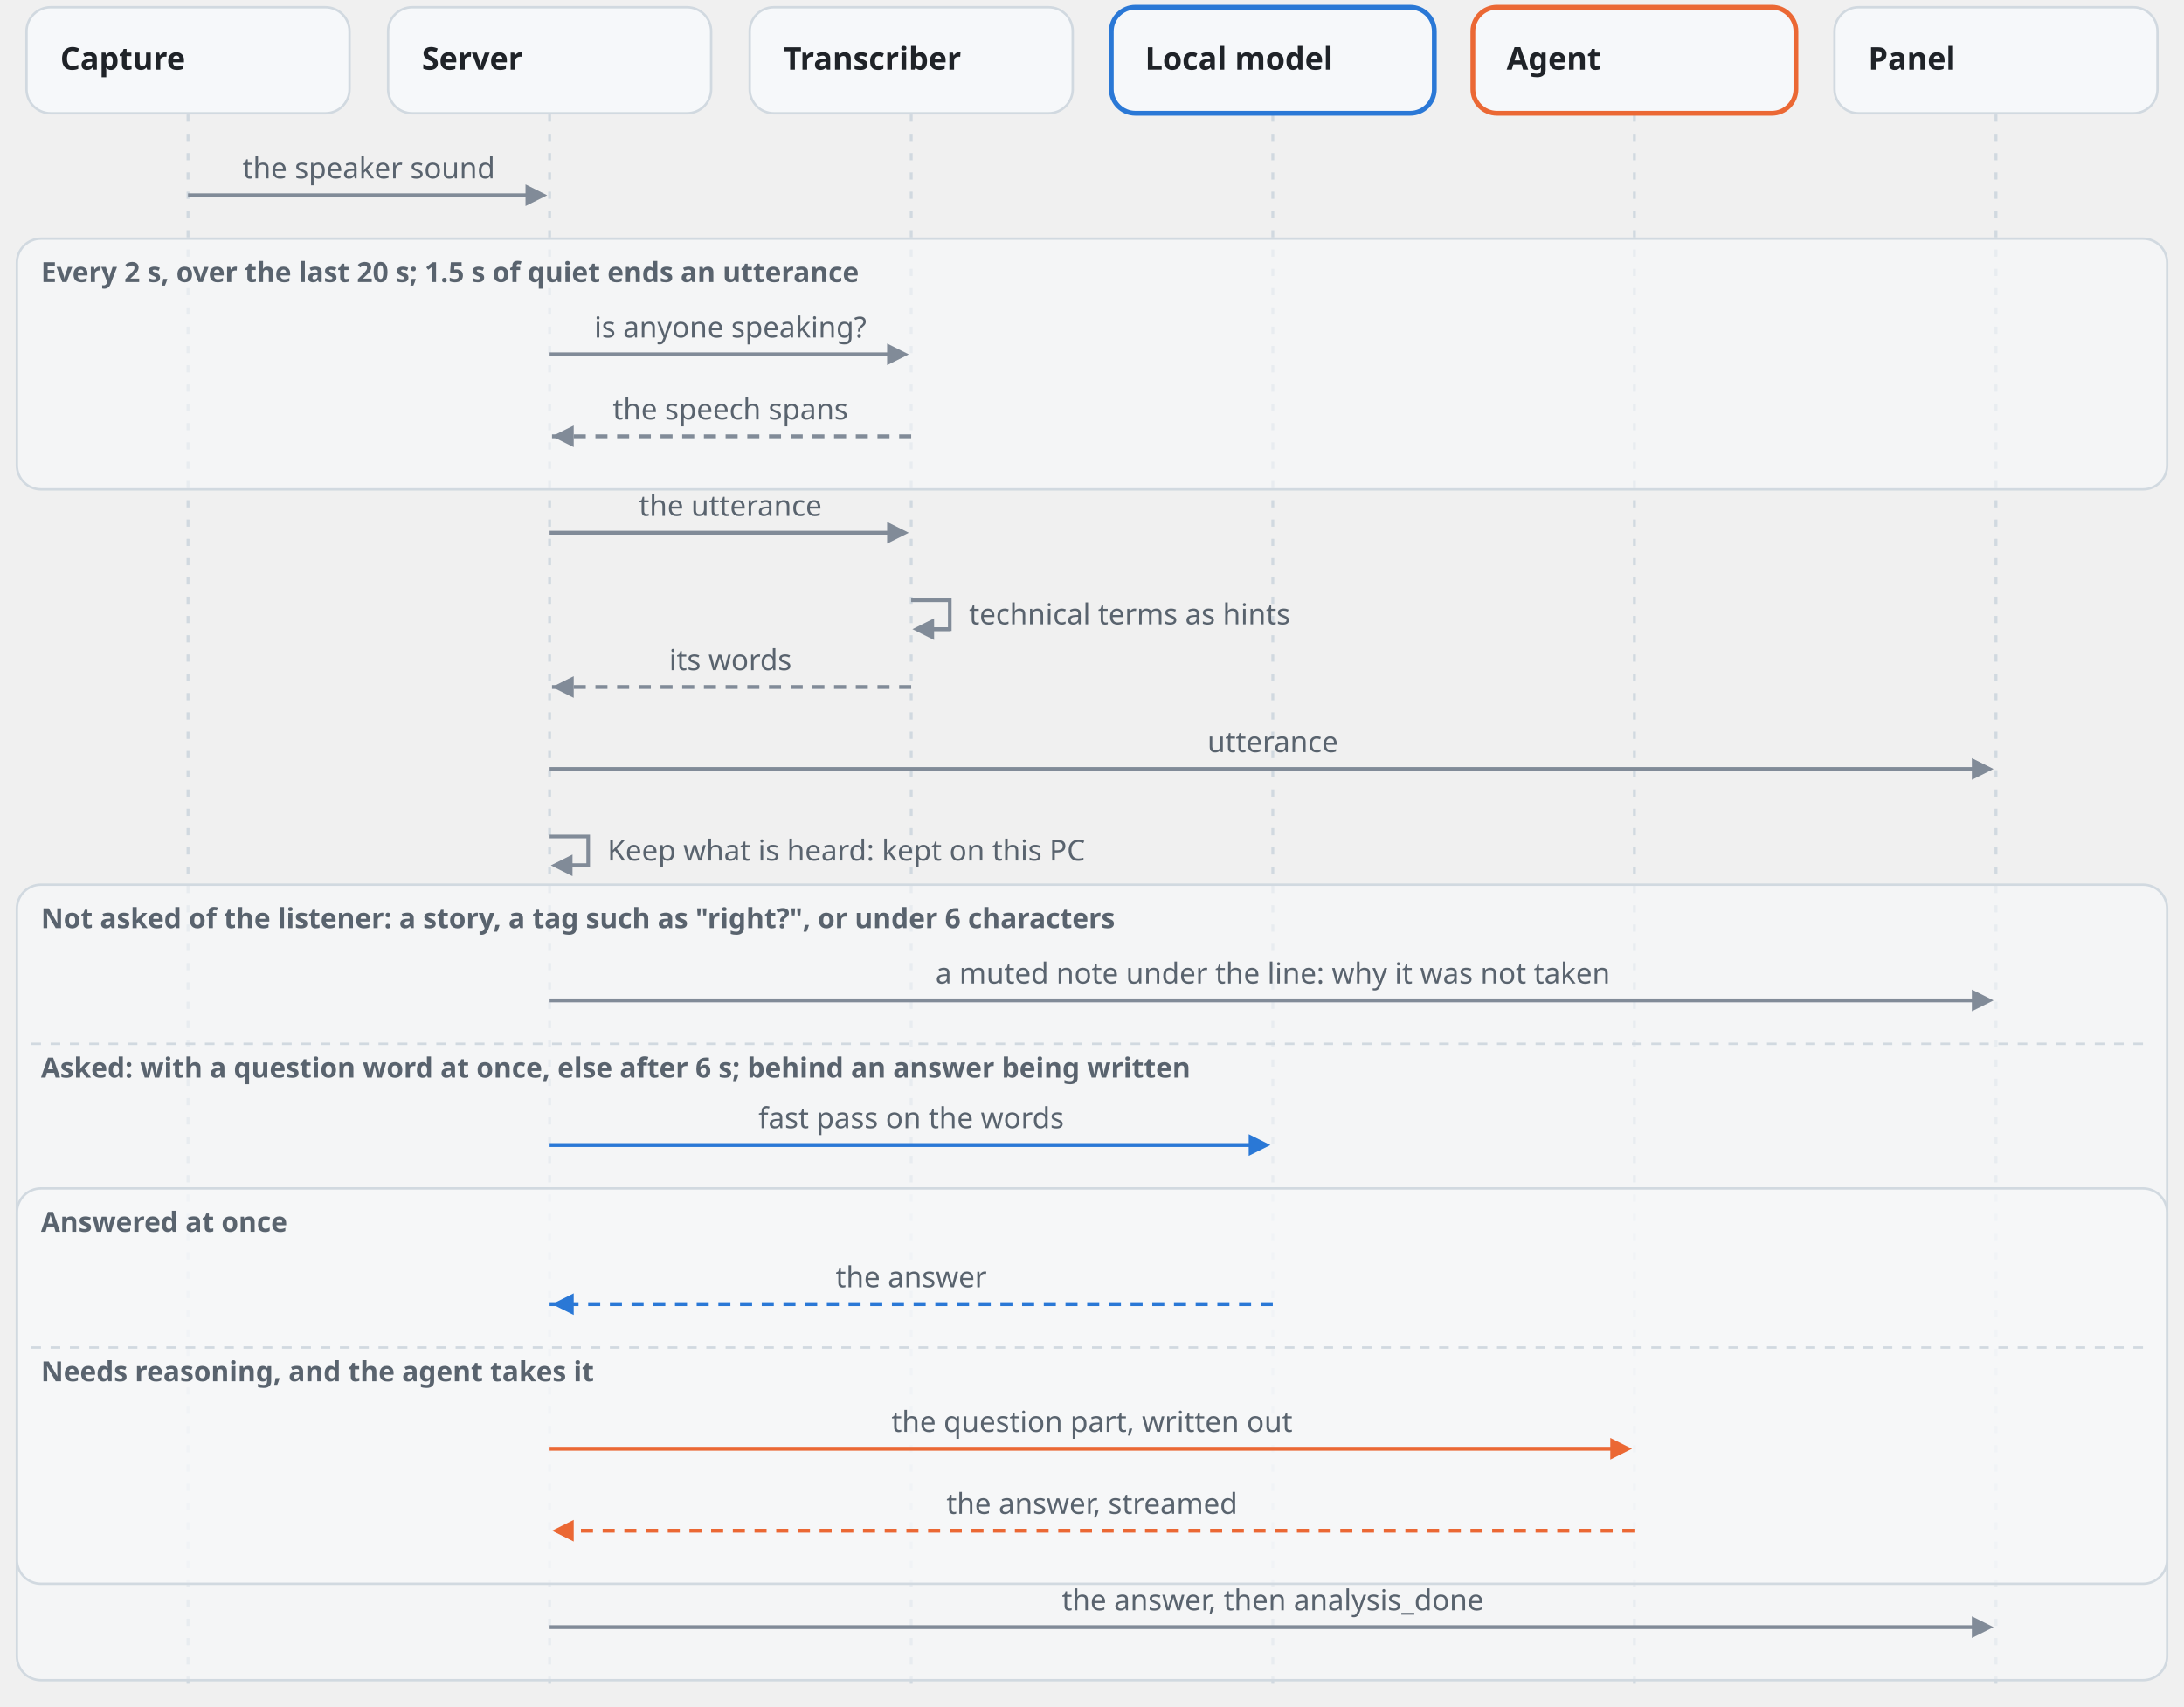
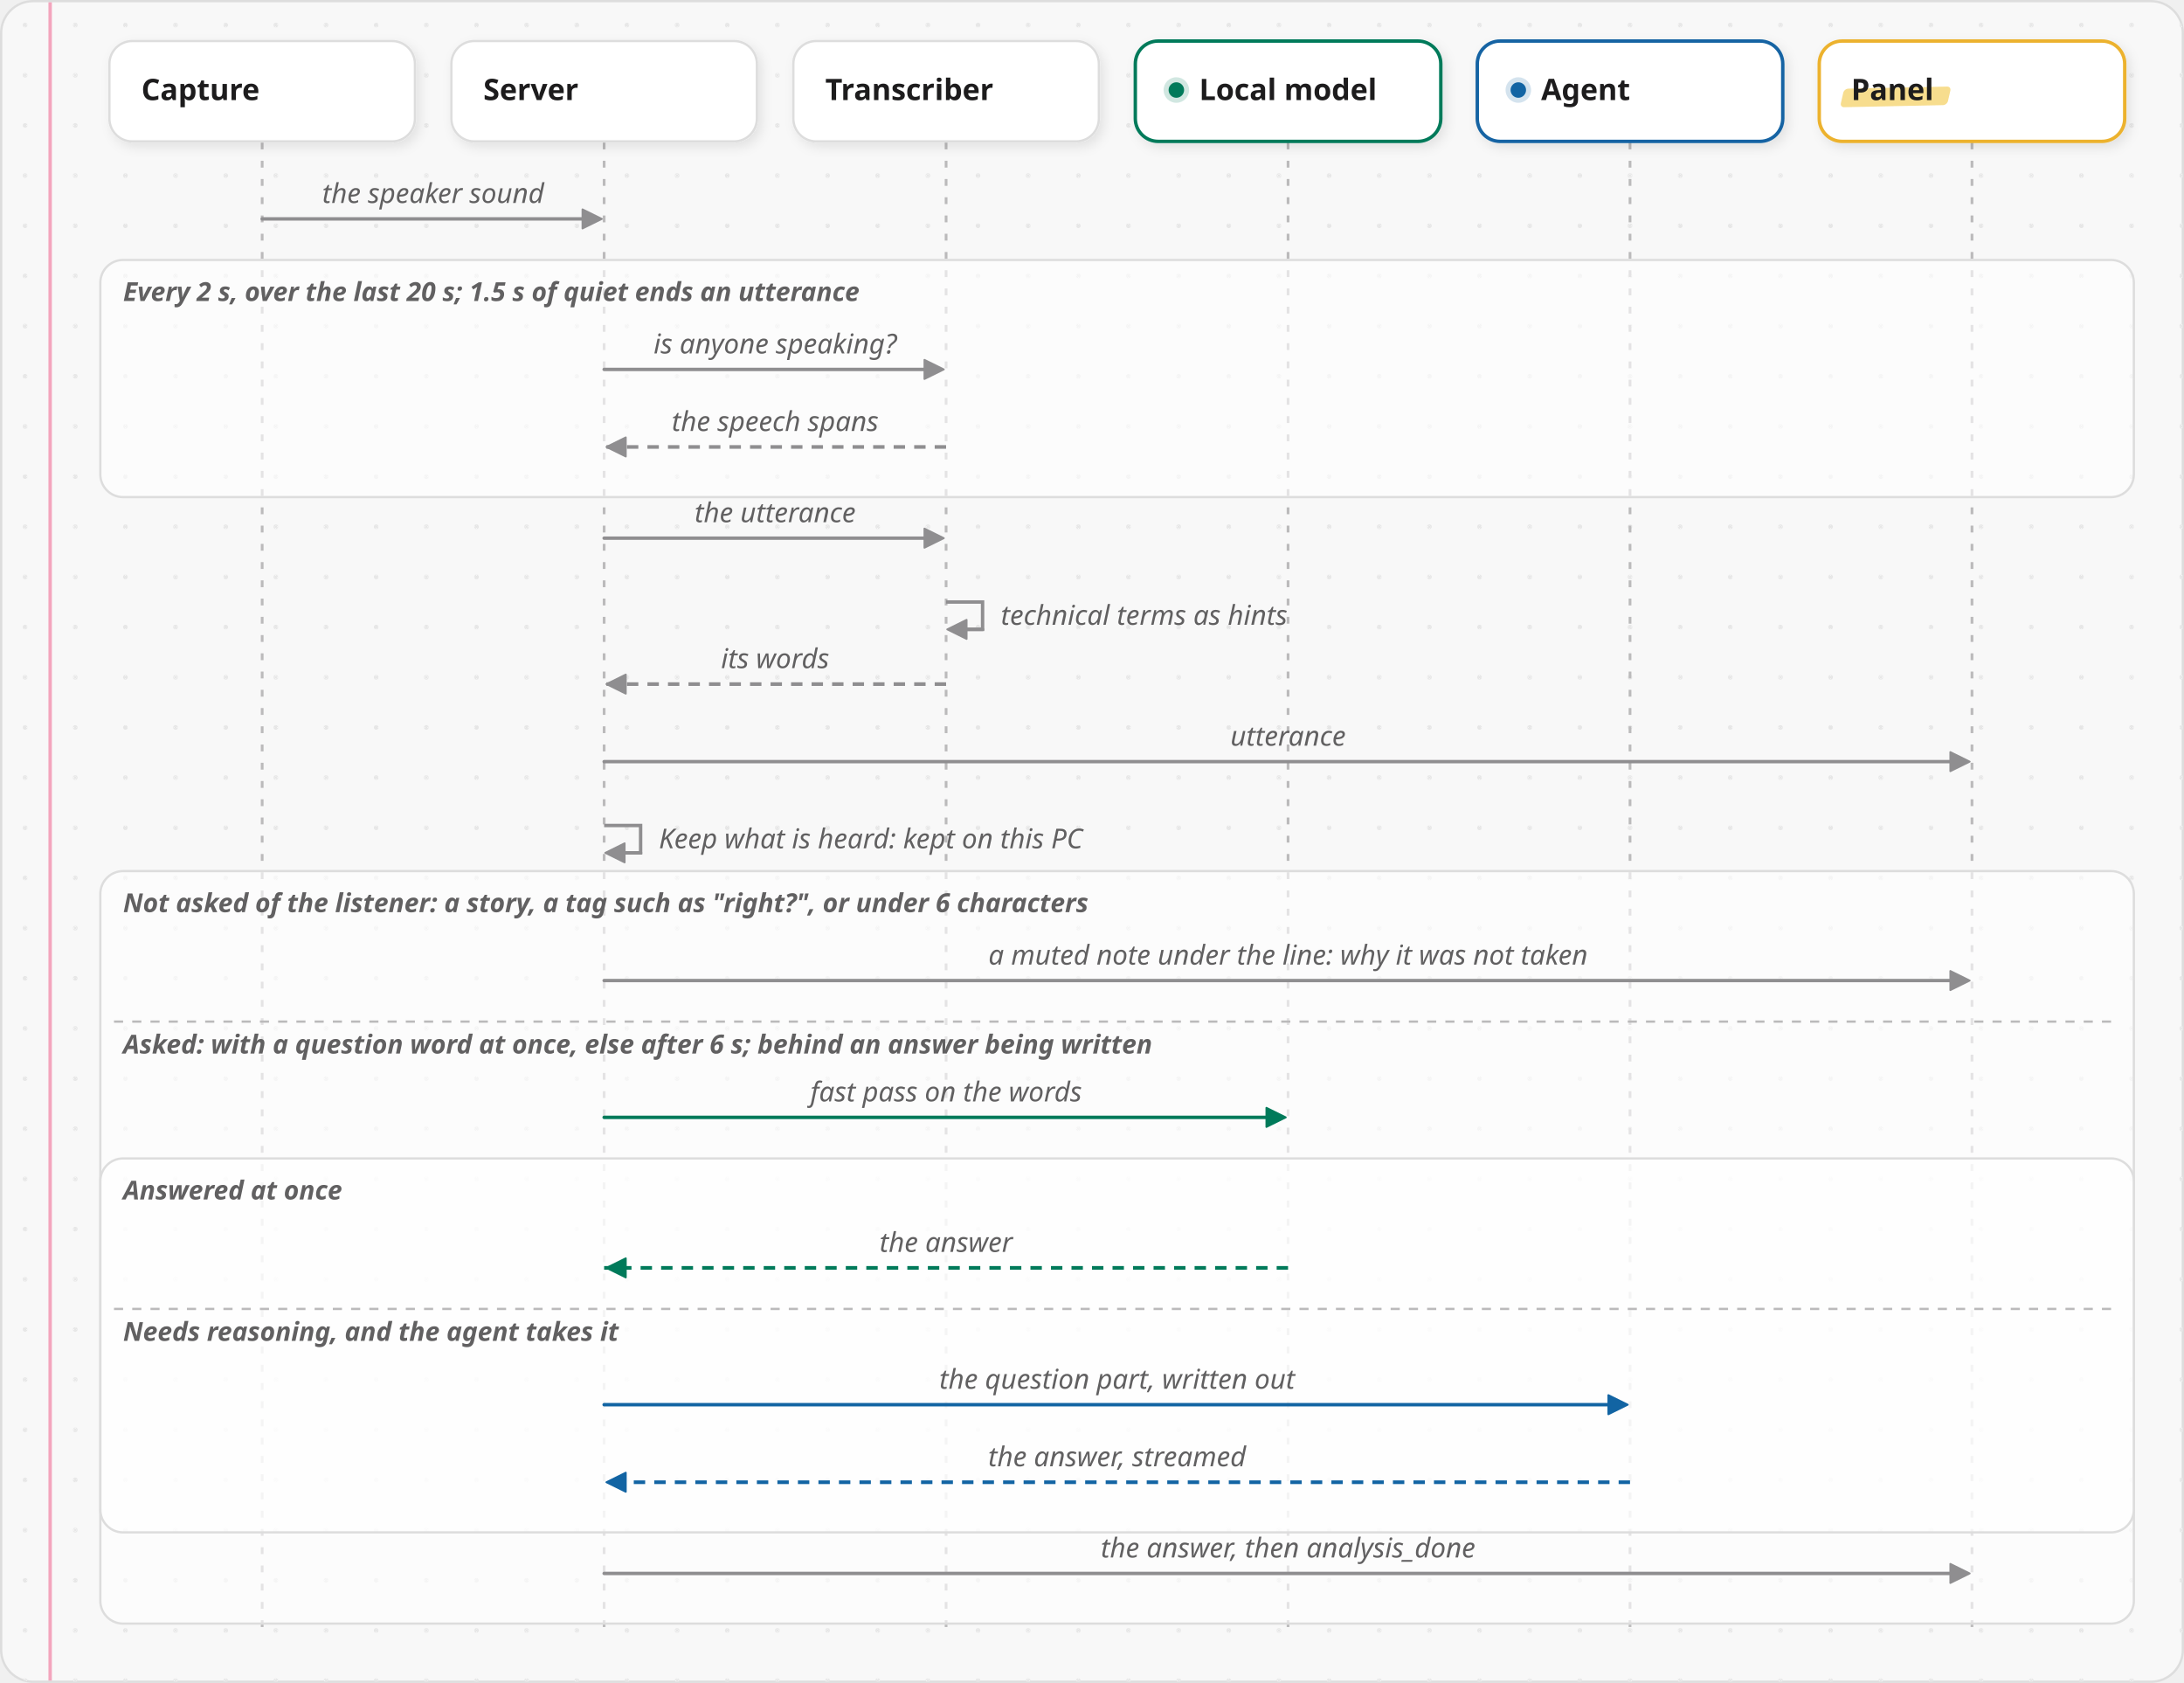
- <svg xmlns="http://www.w3.org/2000/svg" viewBox="-3 -3 906 708" width="906" height="708" font-family="-apple-system, BlinkMacSystemFont, 'Segoe UI', 'Noto Sans', Helvetica, Arial, sans-serif" role="img" aria-label="A spoken problem: the capture program sends the speaker sound; every two seconds the server finds speech in it, and once a speaker pauses the transcriber writes the utterance down, with technical terms as hints, and the line can be kept on this PC; speech that asks the listener nothing, such as a story or a tag question, gets a note under its line; a question is solved at once with a question word, otherwise after six seconds, and waits behind an answer being written; the local model's fast pass answers, or the agent gets the question written out; the answer reaches the panel">
-   <path d="M825,44.5 V698" stroke="#d1d9e0" stroke-width="1.2" stroke-dasharray="3 5" />
-   <path d="M675,44.5 V698" stroke="#d1d9e0" stroke-width="1.2" stroke-dasharray="3 5" />
-   <path d="M525,44.5 V698" stroke="#d1d9e0" stroke-width="1.2" stroke-dasharray="3 5" />
-   <path d="M375,44.5 V698" stroke="#d1d9e0" stroke-width="1.2" stroke-dasharray="3 5" />
-   <path d="M225,44.5 V698" stroke="#d1d9e0" stroke-width="1.2" stroke-dasharray="3 5" />
-   <path d="M75,44.5 V698" stroke="#d1d9e0" stroke-width="1.2" stroke-dasharray="3 5" />
-   <rect x="4" y="364" width="892" height="330" rx="10" fill="#f6f8fa" fill-opacity="0.6" stroke="#d1d9e0" stroke-width="1" />
-   <rect x="4" y="490" width="892" height="164" rx="10" fill="#f6f8fa" fill-opacity="0.6" stroke="#d1d9e0" stroke-width="1" />
-   <rect x="4" y="96" width="892" height="104" rx="10" fill="#f6f8fa" fill-opacity="0.6" stroke="#d1d9e0" stroke-width="1" />
-   <rect x="8" y="0" width="134" height="44" rx="10" fill="#f6f8fa" stroke="#d1d9e0" stroke-width="1" />
-   <text x="22" y="25.9" font-size="13" font-weight="600" fill="#1f2328" text-anchor="start" data-box="22,128">Capture</text>
-   <rect x="158" y="0" width="134" height="44" rx="10" fill="#f6f8fa" stroke="#d1d9e0" stroke-width="1" />
-   <text x="172" y="25.9" font-size="13" font-weight="600" fill="#1f2328" text-anchor="start" data-box="172,278">Server</text>
-   <rect x="308" y="0" width="134" height="44" rx="10" fill="#f6f8fa" stroke="#d1d9e0" stroke-width="1" />
-   <text x="322" y="25.9" font-size="13" font-weight="600" fill="#1f2328" text-anchor="start" data-box="322,428">Transcriber</text>
-   <rect x="458" y="0" width="134" height="44" rx="10" fill="#f6f8fa" stroke="#2a78d6" stroke-width="2" />
-   <text x="472" y="25.9" font-size="13" font-weight="600" fill="#1f2328" text-anchor="start" data-box="472,578">Local model</text>
-   <rect x="608" y="0" width="134" height="44" rx="10" fill="#f6f8fa" stroke="#eb6834" stroke-width="2" />
-   <text x="622" y="25.9" font-size="13" font-weight="600" fill="#1f2328" text-anchor="start" data-box="622,728">Agent</text>
-   <rect x="758" y="0" width="134" height="44" rx="10" fill="#f6f8fa" stroke="#d1d9e0" stroke-width="1" />
-   <text x="772" y="25.9" font-size="13" font-weight="600" fill="#1f2328" text-anchor="start" data-box="772,878">Panel</text>
-   <path d="M75,78 L217,78" fill="none" stroke="#818b98" stroke-width="1.6" stroke-linejoin="round" />
-   <path d="M224,78 L215.0,82.5 L215.0,73.5 Z" fill="#818b98" data-tip="224,78" />
-   <text x="150" y="71" font-size="12" fill="#59636e" text-anchor="middle" data-box="81,219">the speaker sound</text>
-   <text x="14" y="114" font-size="11.5" font-weight="600" fill="#59636e" text-anchor="start" data-box="14,886">Every 2 s, over the last 20 s; 1.5 s of quiet ends an utterance</text>
-   <path d="M225,144 L367,144" fill="none" stroke="#818b98" stroke-width="1.6" stroke-linejoin="round" />
-   <path d="M374,144 L365.0,148.5 L365.0,139.5 Z" fill="#818b98" data-tip="374,144" />
-   <text x="300" y="137" font-size="12" fill="#59636e" text-anchor="middle" data-box="231,369">is anyone speaking?</text>
-   <path d="M375,178 H225" stroke="#818b98" stroke-width="1.6" stroke-dasharray="5 4" />
-   <path d="M233,178 L233,178" fill="none" stroke="#818b98" stroke-width="1.6" stroke-linejoin="round" />
-   <path d="M226,178 L235.0,173.5 L235.0,182.5 Z" fill="#818b98" data-tip="226,178" />
-   <text x="300" y="171" font-size="12" fill="#59636e" text-anchor="middle" data-box="231,369">the speech spans</text>
-   <path d="M225,218 L367,218" fill="none" stroke="#818b98" stroke-width="1.6" stroke-linejoin="round" />
-   <path d="M374,218 L365.0,222.5 L365.0,213.5 Z" fill="#818b98" data-tip="374,218" />
-   <text x="300" y="211" font-size="12" fill="#59636e" text-anchor="middle" data-box="231,369">the utterance</text>
-   <path d="M375,246 h16 v12 h-9" fill="none" stroke="#818b98" stroke-width="1.5" />
-   <path d="M391,258 L382.5,258" fill="none" stroke="#818b98" stroke-width="1.6" stroke-linejoin="round" />
-   <path d="M375.5,258 L384.5,253.5 L384.5,262.5 Z" fill="#818b98" data-tip="375.5,258" />
-   <text x="399" y="256" font-size="12" fill="#59636e" text-anchor="start" data-box="399,675">technical terms as hints</text>
-   <path d="M375,282 H225" stroke="#818b98" stroke-width="1.6" stroke-dasharray="5 4" />
-   <path d="M233,282 L233,282" fill="none" stroke="#818b98" stroke-width="1.6" stroke-linejoin="round" />
-   <path d="M226,282 L235.0,277.5 L235.0,286.5 Z" fill="#818b98" data-tip="226,282" />
-   <text x="300" y="275" font-size="12" fill="#59636e" text-anchor="middle" data-box="231,369">its words</text>
-   <path d="M225,316 L817,316" fill="none" stroke="#818b98" stroke-width="1.6" stroke-linejoin="round" />
-   <path d="M824,316 L815.0,320.5 L815.0,311.5 Z" fill="#818b98" data-tip="824,316" />
-   <text x="525" y="309" font-size="12" fill="#59636e" text-anchor="middle" data-box="231,819">utterance</text>
-   <path d="M225,344 h16 v12 h-9" fill="none" stroke="#818b98" stroke-width="1.5" />
-   <path d="M241,356 L232.5,356" fill="none" stroke="#818b98" stroke-width="1.6" stroke-linejoin="round" />
-   <path d="M225.5,356 L234.5,351.5 L234.5,360.5 Z" fill="#818b98" data-tip="225.5,356" />
-   <text x="249" y="354" font-size="12" fill="#59636e" text-anchor="start" data-box="249,525">Keep what is heard: kept on this PC</text>
-   <text x="14" y="382" font-size="11.5" font-weight="600" fill="#59636e" text-anchor="start" data-box="14,886">Not asked of the listener: a story, a tag such as "right?", or under 6 characters</text>
-   <path d="M225,412 L817,412" fill="none" stroke="#818b98" stroke-width="1.6" stroke-linejoin="round" />
-   <path d="M824,412 L815.0,416.5 L815.0,407.5 Z" fill="#818b98" data-tip="824,412" />
-   <text x="525" y="405" font-size="12" fill="#59636e" text-anchor="middle" data-box="231,819">a muted note under the line: why it was not taken</text>
-   <path d="M10,430 H890" stroke="#d1d9e0" stroke-width="1" stroke-dasharray="4 4" />
-   <text x="14" y="444" font-size="11.5" font-weight="600" fill="#59636e" text-anchor="start" data-box="14,886">Asked: with a question word at once, else after 6 s; behind an answer being written</text>
-   <path d="M225,472 L517,472" fill="none" stroke="#2a78d6" stroke-width="1.6" stroke-linejoin="round" />
-   <path d="M524,472 L515.0,476.5 L515.0,467.5 Z" fill="#2a78d6" data-tip="524,472" />
-   <text x="375" y="465" font-size="12" fill="#59636e" text-anchor="middle" data-box="231,519">fast pass on the words</text>
-   <text x="14" y="508" font-size="11.5" font-weight="600" fill="#59636e" text-anchor="start" data-box="14,886">Answered at once</text>
-   <path d="M525,538 H225" stroke="#2a78d6" stroke-width="1.6" stroke-dasharray="5 4" />
-   <path d="M233,538 L233,538" fill="none" stroke="#2a78d6" stroke-width="1.6" stroke-linejoin="round" />
-   <path d="M226,538 L235.0,533.5 L235.0,542.5 Z" fill="#2a78d6" data-tip="226,538" />
-   <text x="375" y="531" font-size="12" fill="#59636e" text-anchor="middle" data-box="231,519">the answer</text>
-   <path d="M10,556 H890" stroke="#d1d9e0" stroke-width="1" stroke-dasharray="4 4" />
-   <text x="14" y="570" font-size="11.5" font-weight="600" fill="#59636e" text-anchor="start" data-box="14,886">Needs reasoning, and the agent takes it</text>
-   <path d="M225,598 L667,598" fill="none" stroke="#eb6834" stroke-width="1.6" stroke-linejoin="round" />
-   <path d="M674,598 L665.0,602.5 L665.0,593.5 Z" fill="#eb6834" data-tip="674,598" />
-   <text x="450" y="591" font-size="12" fill="#59636e" text-anchor="middle" data-box="231,669">the question part, written out</text>
-   <path d="M675,632 H225" stroke="#eb6834" stroke-width="1.6" stroke-dasharray="5 4" />
-   <path d="M233,632 L233,632" fill="none" stroke="#eb6834" stroke-width="1.6" stroke-linejoin="round" />
-   <path d="M226,632 L235.0,627.5 L235.0,636.5 Z" fill="#eb6834" data-tip="226,632" />
-   <text x="450" y="625" font-size="12" fill="#59636e" text-anchor="middle" data-box="231,669">the answer, streamed</text>
-   <path d="M225,672 L817,672" fill="none" stroke="#818b98" stroke-width="1.6" stroke-linejoin="round" />
-   <path d="M824,672 L815.0,676.5 L815.0,667.5 Z" fill="#818b98" data-tip="824,672" />
-   <text x="525" y="665" font-size="12" fill="#59636e" text-anchor="middle" data-box="231,819">the answer, then analysis_done</text>
+ <svg xmlns="http://www.w3.org/2000/svg" viewBox="0 0 958 738" width="958" height="738" font-family="'Pretendard Variable', Pretendard, -apple-system, BlinkMacSystemFont, 'Segoe UI', 'Noto Sans', Helvetica, Arial, sans-serif" role="img" aria-label="A spoken problem: the capture program sends the speaker sound; every two seconds the server finds speech in it, and once a speaker pauses the transcriber writes the utterance down, with technical terms as hints, and the line can be kept on this PC; speech that asks the listener nothing, such as a story or a tag question, gets a note under its line; a question is solved at once with a question word, otherwise after six seconds, and waits behind an answer being written; the local model's fast pass answers, or the agent gets the question written out; the answer reaches the panel">
+   <defs>
+     <pattern id="dots" width="22" height="22" patternUnits="userSpaceOnUse">
+       <circle cx="11" cy="11" r="1" fill="#e6e6e6" />
+     </pattern>
+     <filter id="relief" x="-10%" y="-20%" width="120%" height="150%">
+       <feDropShadow dx="1.6" dy="2" stdDeviation="2.4" flood-color="#1d1c1d" flood-opacity="0.09" />
+     </filter>
+   </defs>
+   <rect x="0.5" y="0.5" width="957" height="737" rx="14" fill="#f8f8f8" stroke="#dddddd" />
+   <rect x="0.5" y="0.5" width="957" height="737" rx="14" fill="url(#dots)" />
+   <path d="M22,1 V737" stroke="#f3a5bd" stroke-width="1.5" />
+   <g transform="translate(40,18)">
+     <path d="M825,44.5 V698" stroke="#bbbabb" stroke-width="1.2" stroke-dasharray="3 5" />
+     <path d="M675,44.5 V698" stroke="#bbbabb" stroke-width="1.2" stroke-dasharray="3 5" />
+     <path d="M525,44.5 V698" stroke="#bbbabb" stroke-width="1.2" stroke-dasharray="3 5" />
+     <path d="M375,44.5 V698" stroke="#bbbabb" stroke-width="1.2" stroke-dasharray="3 5" />
+     <path d="M225,44.5 V698" stroke="#bbbabb" stroke-width="1.2" stroke-dasharray="3 5" />
+     <path d="M75,44.5 V698" stroke="#bbbabb" stroke-width="1.2" stroke-dasharray="3 5" />
+     <rect x="4" y="364" width="892" height="330" rx="10" fill="#ffffff" fill-opacity="0.6" stroke="#dddddd" stroke-width="1" />
+     <rect x="4" y="490" width="892" height="164" rx="10" fill="#ffffff" fill-opacity="0.6" stroke="#dddddd" stroke-width="1" />
+     <rect x="4" y="96" width="892" height="104" rx="10" fill="#ffffff" fill-opacity="0.6" stroke="#dddddd" stroke-width="1" />
+     <rect x="8" y="0" width="134" height="44" rx="10" fill="#ffffff" stroke="#dddddd" stroke-width="1" filter="url(#relief)" />
+     <text x="22" y="25.9" font-size="13" font-weight="620" fill="#1d1c1d" text-anchor="start" data-box="22,128">Capture</text>
+     <rect x="158" y="0" width="134" height="44" rx="10" fill="#ffffff" stroke="#dddddd" stroke-width="1" filter="url(#relief)" />
+     <text x="172" y="25.9" font-size="13" font-weight="620" fill="#1d1c1d" text-anchor="start" data-box="172,278">Server</text>
+     <rect x="308" y="0" width="134" height="44" rx="10" fill="#ffffff" stroke="#dddddd" stroke-width="1" filter="url(#relief)" />
+     <text x="322" y="25.9" font-size="13" font-weight="620" fill="#1d1c1d" text-anchor="start" data-box="322,428">Transcriber</text>
+     <rect x="458" y="0" width="134" height="44" rx="10" fill="#ffffff" stroke="#007a5a" stroke-width="1.5" filter="url(#relief)" />
+     <circle cx="476" cy="21.48" r="5.6" fill="#007a5a" fill-opacity="0.18" />
+     <circle cx="476" cy="21.48" r="3.4" fill="#007a5a" />
+     <text x="486" y="25.9" font-size="13" font-weight="620" fill="#1d1c1d" text-anchor="start" data-box="486,578">Local model</text>
+     <rect x="608" y="0" width="134" height="44" rx="10" fill="#ffffff" stroke="#1264a3" stroke-width="1.5" filter="url(#relief)" />
+     <circle cx="626" cy="21.48" r="5.6" fill="#1264a3" fill-opacity="0.18" />
+     <circle cx="626" cy="21.48" r="3.4" fill="#1264a3" />
+     <text x="636" y="25.9" font-size="13" font-weight="620" fill="#1d1c1d" text-anchor="start" data-box="636,728">Agent</text>
+     <rect x="758" y="0" width="134" height="44" rx="10" fill="#ffffff" stroke="#ecb22e" stroke-width="1.5" filter="url(#relief)" />
+     <rect x="768" y="20.44" width="47.0" height="8.1" rx="1.8" fill="#f2c744" fill-opacity="0.6" transform="translate(791.5 24.5) rotate(-1.2) skewX(-14) translate(-791.5 -24.5)" />
+     <text x="772" y="25.9" font-size="13" font-weight="680" fill="#1d1c1d" text-anchor="start" data-box="772,878">Panel</text>
+     <path d="M75,78 L217,78" fill="none" stroke="#8f8e90" stroke-width="1.5" stroke-linecap="round" stroke-linejoin="round" />
+     <path d="M224,78 L215.5,82.2 L215.5,73.8 Z" fill="#8f8e90" stroke="#8f8e90" stroke-width="0.8" stroke-linejoin="round" data-tip="224,78" />
+     <text x="150" y="71" font-size="12" font-style="italic" fill="#616061" text-anchor="middle" data-box="81,219">the speaker sound</text>
+     <text x="14" y="114" font-size="11.5" font-weight="600" font-style="italic" fill="#616061" text-anchor="start" data-box="14,886">Every 2 s, over the last 20 s; 1.5 s of quiet ends an utterance</text>
+     <path d="M225,144 L367,144" fill="none" stroke="#8f8e90" stroke-width="1.5" stroke-linecap="round" stroke-linejoin="round" />
+     <path d="M374,144 L365.5,148.2 L365.5,139.8 Z" fill="#8f8e90" stroke="#8f8e90" stroke-width="0.8" stroke-linejoin="round" data-tip="374,144" />
+     <text x="300" y="137" font-size="12" font-style="italic" fill="#616061" text-anchor="middle" data-box="231,369">is anyone speaking?</text>
+     <path d="M375,178 H225" stroke="#8f8e90" stroke-width="1.6" stroke-dasharray="5 4" />
+     <path d="M233,178 L233,178" fill="none" stroke="#8f8e90" stroke-width="1.5" stroke-linecap="round" stroke-linejoin="round" />
+     <path d="M226,178 L234.5,173.8 L234.5,182.2 Z" fill="#8f8e90" stroke="#8f8e90" stroke-width="0.8" stroke-linejoin="round" data-tip="226,178" />
+     <text x="300" y="171" font-size="12" font-style="italic" fill="#616061" text-anchor="middle" data-box="231,369">the speech spans</text>
+     <path d="M225,218 L367,218" fill="none" stroke="#8f8e90" stroke-width="1.5" stroke-linecap="round" stroke-linejoin="round" />
+     <path d="M374,218 L365.5,222.2 L365.5,213.8 Z" fill="#8f8e90" stroke="#8f8e90" stroke-width="0.8" stroke-linejoin="round" data-tip="374,218" />
+     <text x="300" y="211" font-size="12" font-style="italic" fill="#616061" text-anchor="middle" data-box="231,369">the utterance</text>
+     <path d="M375,246 h16 v12 h-9" fill="none" stroke="#8f8e90" stroke-width="1.5" />
+     <path d="M391,258 L382.5,258" fill="none" stroke="#8f8e90" stroke-width="1.5" stroke-linecap="round" stroke-linejoin="round" />
+     <path d="M375.5,258 L384.0,253.8 L384.0,262.2 Z" fill="#8f8e90" stroke="#8f8e90" stroke-width="0.8" stroke-linejoin="round" data-tip="375.5,258" />
+     <text x="399" y="256" font-size="12" font-style="italic" fill="#616061" text-anchor="start" data-box="399,675">technical terms as hints</text>
+     <path d="M375,282 H225" stroke="#8f8e90" stroke-width="1.6" stroke-dasharray="5 4" />
+     <path d="M233,282 L233,282" fill="none" stroke="#8f8e90" stroke-width="1.5" stroke-linecap="round" stroke-linejoin="round" />
+     <path d="M226,282 L234.5,277.8 L234.5,286.2 Z" fill="#8f8e90" stroke="#8f8e90" stroke-width="0.8" stroke-linejoin="round" data-tip="226,282" />
+     <text x="300" y="275" font-size="12" font-style="italic" fill="#616061" text-anchor="middle" data-box="231,369">its words</text>
+     <path d="M225,316 L817,316" fill="none" stroke="#8f8e90" stroke-width="1.5" stroke-linecap="round" stroke-linejoin="round" />
+     <path d="M824,316 L815.5,320.2 L815.5,311.8 Z" fill="#8f8e90" stroke="#8f8e90" stroke-width="0.8" stroke-linejoin="round" data-tip="824,316" />
+     <text x="525" y="309" font-size="12" font-style="italic" fill="#616061" text-anchor="middle" data-box="231,819">utterance</text>
+     <path d="M225,344 h16 v12 h-9" fill="none" stroke="#8f8e90" stroke-width="1.5" />
+     <path d="M241,356 L232.5,356" fill="none" stroke="#8f8e90" stroke-width="1.5" stroke-linecap="round" stroke-linejoin="round" />
+     <path d="M225.5,356 L234.0,351.8 L234.0,360.2 Z" fill="#8f8e90" stroke="#8f8e90" stroke-width="0.8" stroke-linejoin="round" data-tip="225.5,356" />
+     <text x="249" y="354" font-size="12" font-style="italic" fill="#616061" text-anchor="start" data-box="249,525">Keep what is heard: kept on this PC</text>
+     <text x="14" y="382" font-size="11.5" font-weight="600" font-style="italic" fill="#616061" text-anchor="start" data-box="14,886">Not asked of the listener: a story, a tag such as "right?", or under 6 characters</text>
+     <path d="M225,412 L817,412" fill="none" stroke="#8f8e90" stroke-width="1.5" stroke-linecap="round" stroke-linejoin="round" />
+     <path d="M824,412 L815.5,416.2 L815.5,407.8 Z" fill="#8f8e90" stroke="#8f8e90" stroke-width="0.8" stroke-linejoin="round" data-tip="824,412" />
+     <text x="525" y="405" font-size="12" font-style="italic" fill="#616061" text-anchor="middle" data-box="231,819">a muted note under the line: why it was not taken</text>
+     <path d="M10,430 H890" stroke="#bbbabb" stroke-width="1" stroke-dasharray="4 4" />
+     <text x="14" y="444" font-size="11.5" font-weight="600" font-style="italic" fill="#616061" text-anchor="start" data-box="14,886">Asked: with a question word at once, else after 6 s; behind an answer being written</text>
+     <path d="M225,472 L517,472" fill="none" stroke="#007a5a" stroke-width="1.5" stroke-linecap="round" stroke-linejoin="round" />
+     <path d="M524,472 L515.5,476.2 L515.5,467.8 Z" fill="#007a5a" stroke="#007a5a" stroke-width="0.8" stroke-linejoin="round" data-tip="524,472" />
+     <text x="375" y="465" font-size="12" font-style="italic" fill="#616061" text-anchor="middle" data-box="231,519">fast pass on the words</text>
+     <text x="14" y="508" font-size="11.5" font-weight="600" font-style="italic" fill="#616061" text-anchor="start" data-box="14,886">Answered at once</text>
+     <path d="M525,538 H225" stroke="#007a5a" stroke-width="1.6" stroke-dasharray="5 4" />
+     <path d="M233,538 L233,538" fill="none" stroke="#007a5a" stroke-width="1.5" stroke-linecap="round" stroke-linejoin="round" />
+     <path d="M226,538 L234.5,533.8 L234.5,542.2 Z" fill="#007a5a" stroke="#007a5a" stroke-width="0.8" stroke-linejoin="round" data-tip="226,538" />
+     <text x="375" y="531" font-size="12" font-style="italic" fill="#616061" text-anchor="middle" data-box="231,519">the answer</text>
+     <path d="M10,556 H890" stroke="#bbbabb" stroke-width="1" stroke-dasharray="4 4" />
+     <text x="14" y="570" font-size="11.5" font-weight="600" font-style="italic" fill="#616061" text-anchor="start" data-box="14,886">Needs reasoning, and the agent takes it</text>
+     <path d="M225,598 L667,598" fill="none" stroke="#1264a3" stroke-width="1.5" stroke-linecap="round" stroke-linejoin="round" />
+     <path d="M674,598 L665.5,602.2 L665.5,593.8 Z" fill="#1264a3" stroke="#1264a3" stroke-width="0.8" stroke-linejoin="round" data-tip="674,598" />
+     <text x="450" y="591" font-size="12" font-style="italic" fill="#616061" text-anchor="middle" data-box="231,669">the question part, written out</text>
+     <path d="M675,632 H225" stroke="#1264a3" stroke-width="1.6" stroke-dasharray="5 4" />
+     <path d="M233,632 L233,632" fill="none" stroke="#1264a3" stroke-width="1.5" stroke-linecap="round" stroke-linejoin="round" />
+     <path d="M226,632 L234.5,627.8 L234.5,636.2 Z" fill="#1264a3" stroke="#1264a3" stroke-width="0.8" stroke-linejoin="round" data-tip="226,632" />
+     <text x="450" y="625" font-size="12" font-style="italic" fill="#616061" text-anchor="middle" data-box="231,669">the answer, streamed</text>
+     <path d="M225,672 L817,672" fill="none" stroke="#8f8e90" stroke-width="1.5" stroke-linecap="round" stroke-linejoin="round" />
+     <path d="M824,672 L815.5,676.2 L815.5,667.8 Z" fill="#8f8e90" stroke="#8f8e90" stroke-width="0.8" stroke-linejoin="round" data-tip="824,672" />
+     <text x="525" y="665" font-size="12" font-style="italic" fill="#616061" text-anchor="middle" data-box="231,819">the answer, then analysis_done</text>
+   </g>
</svg>
